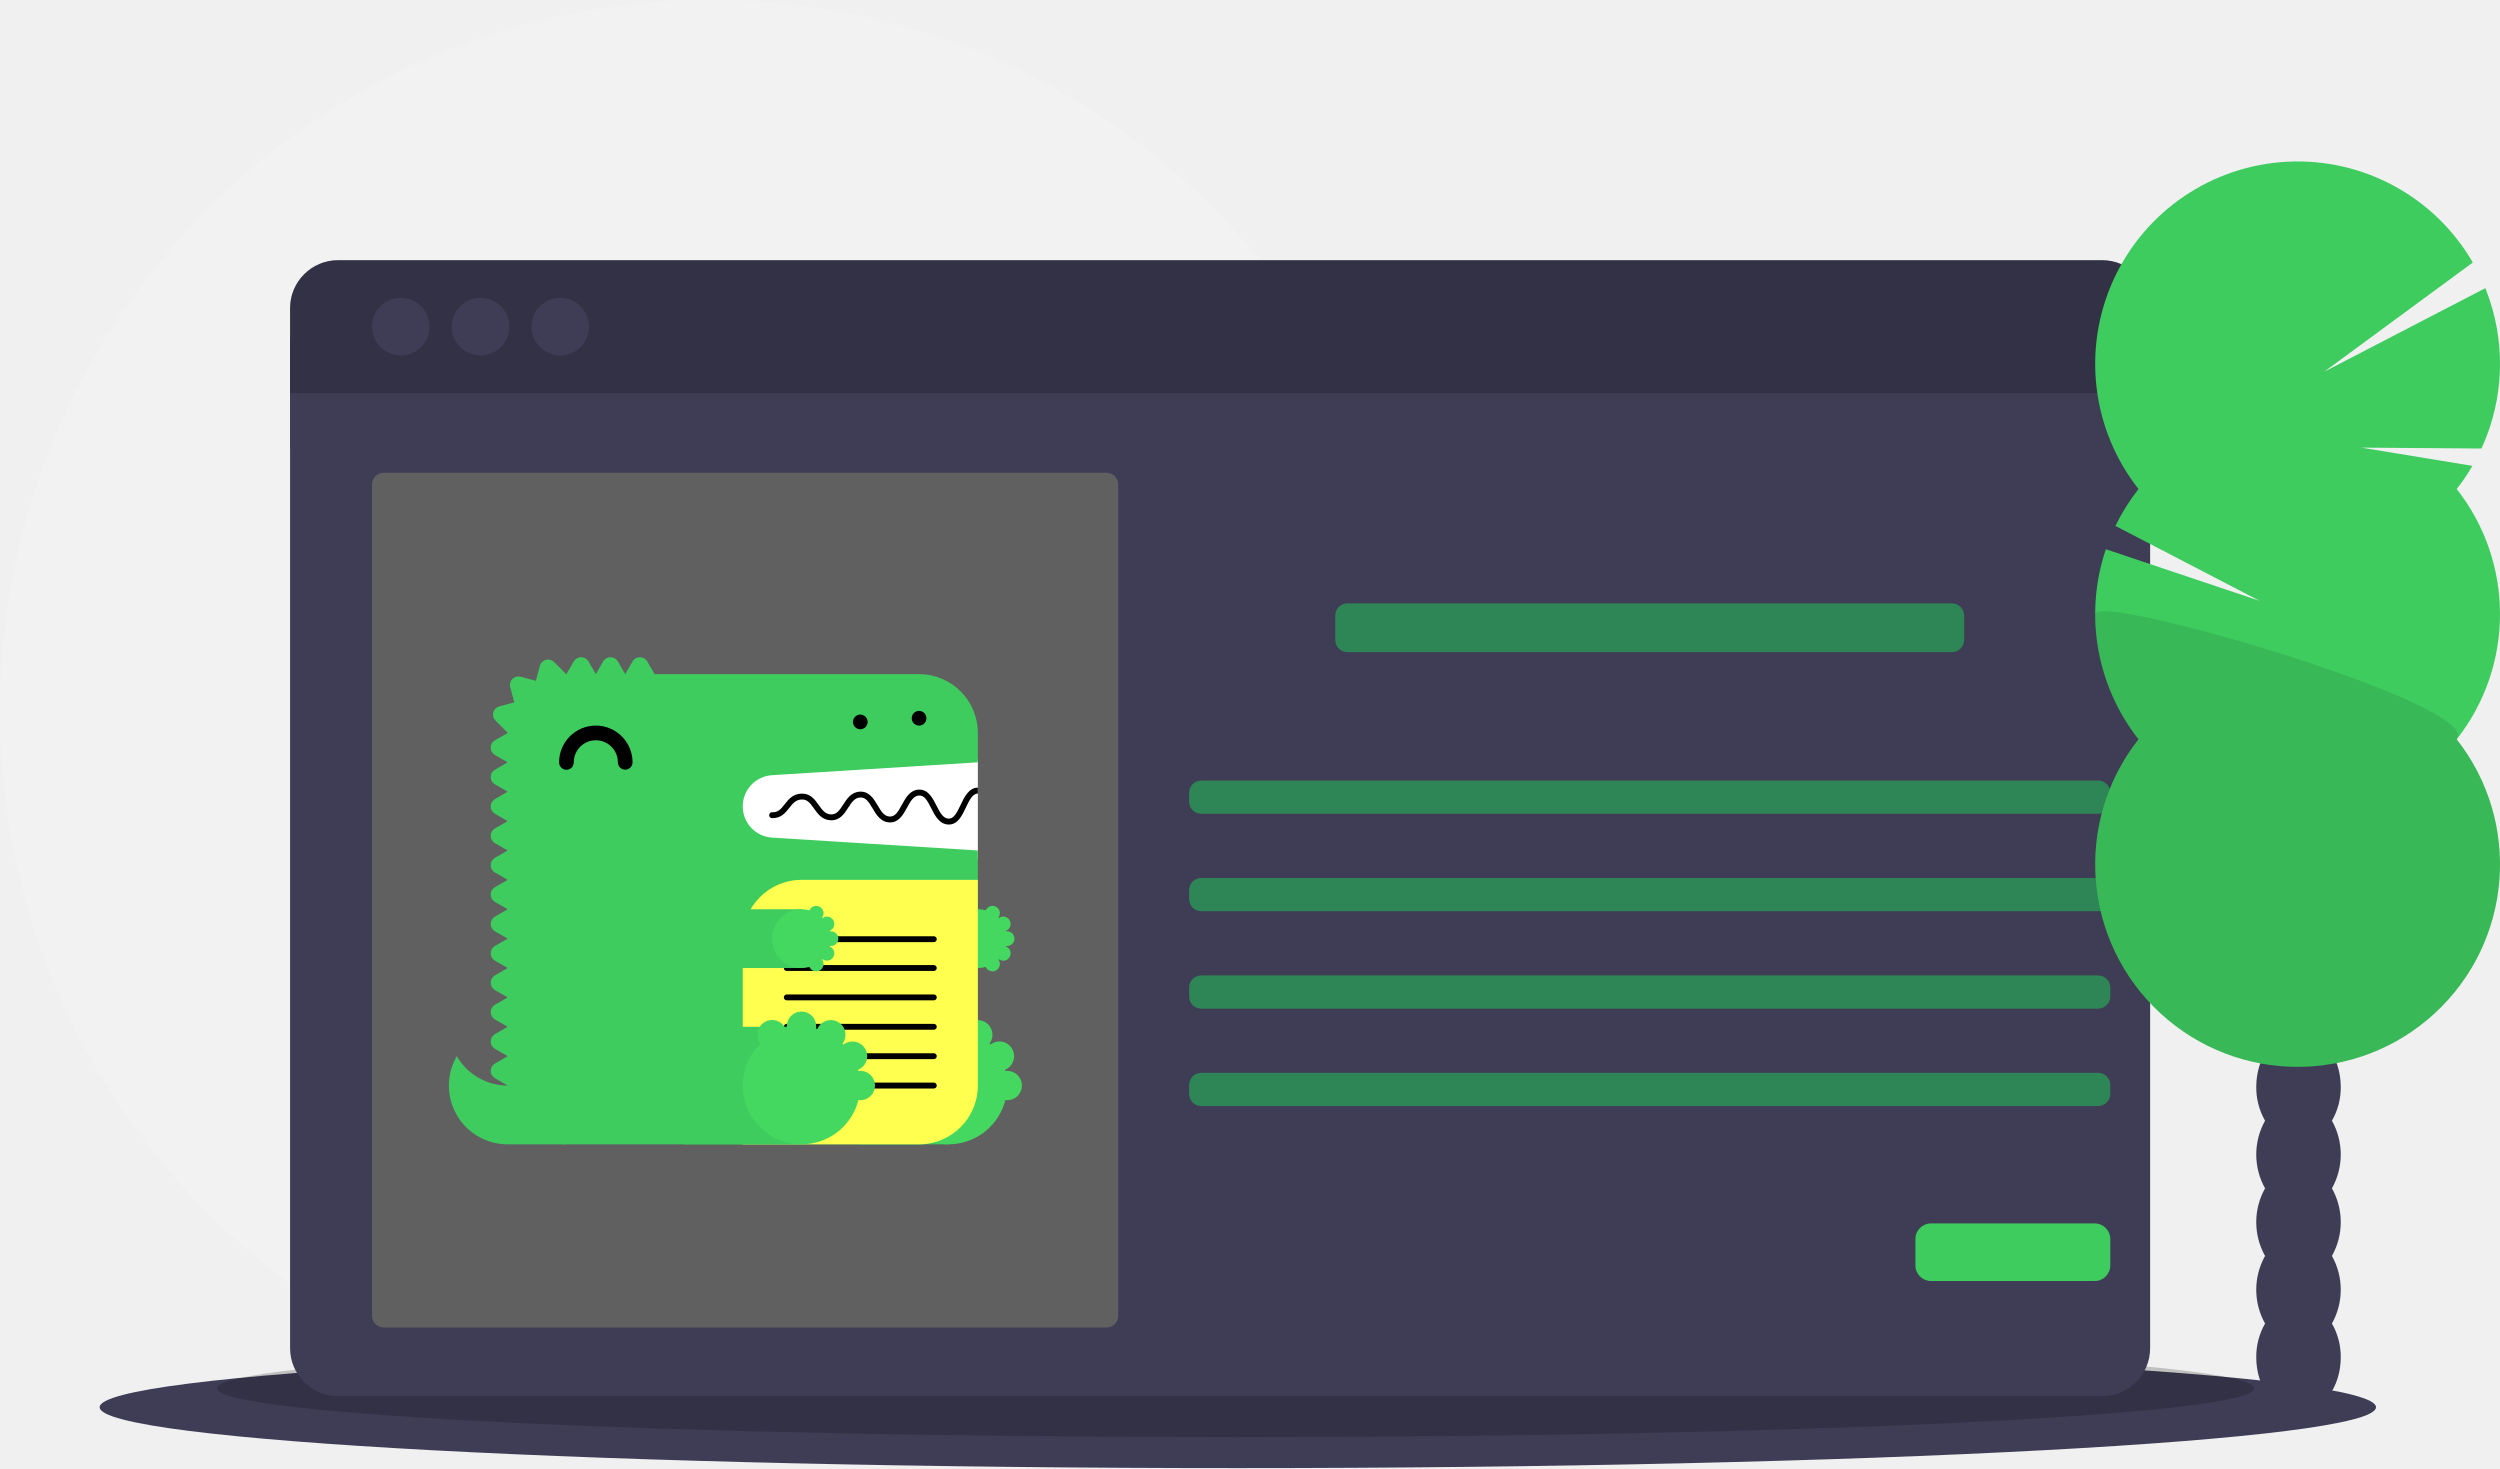
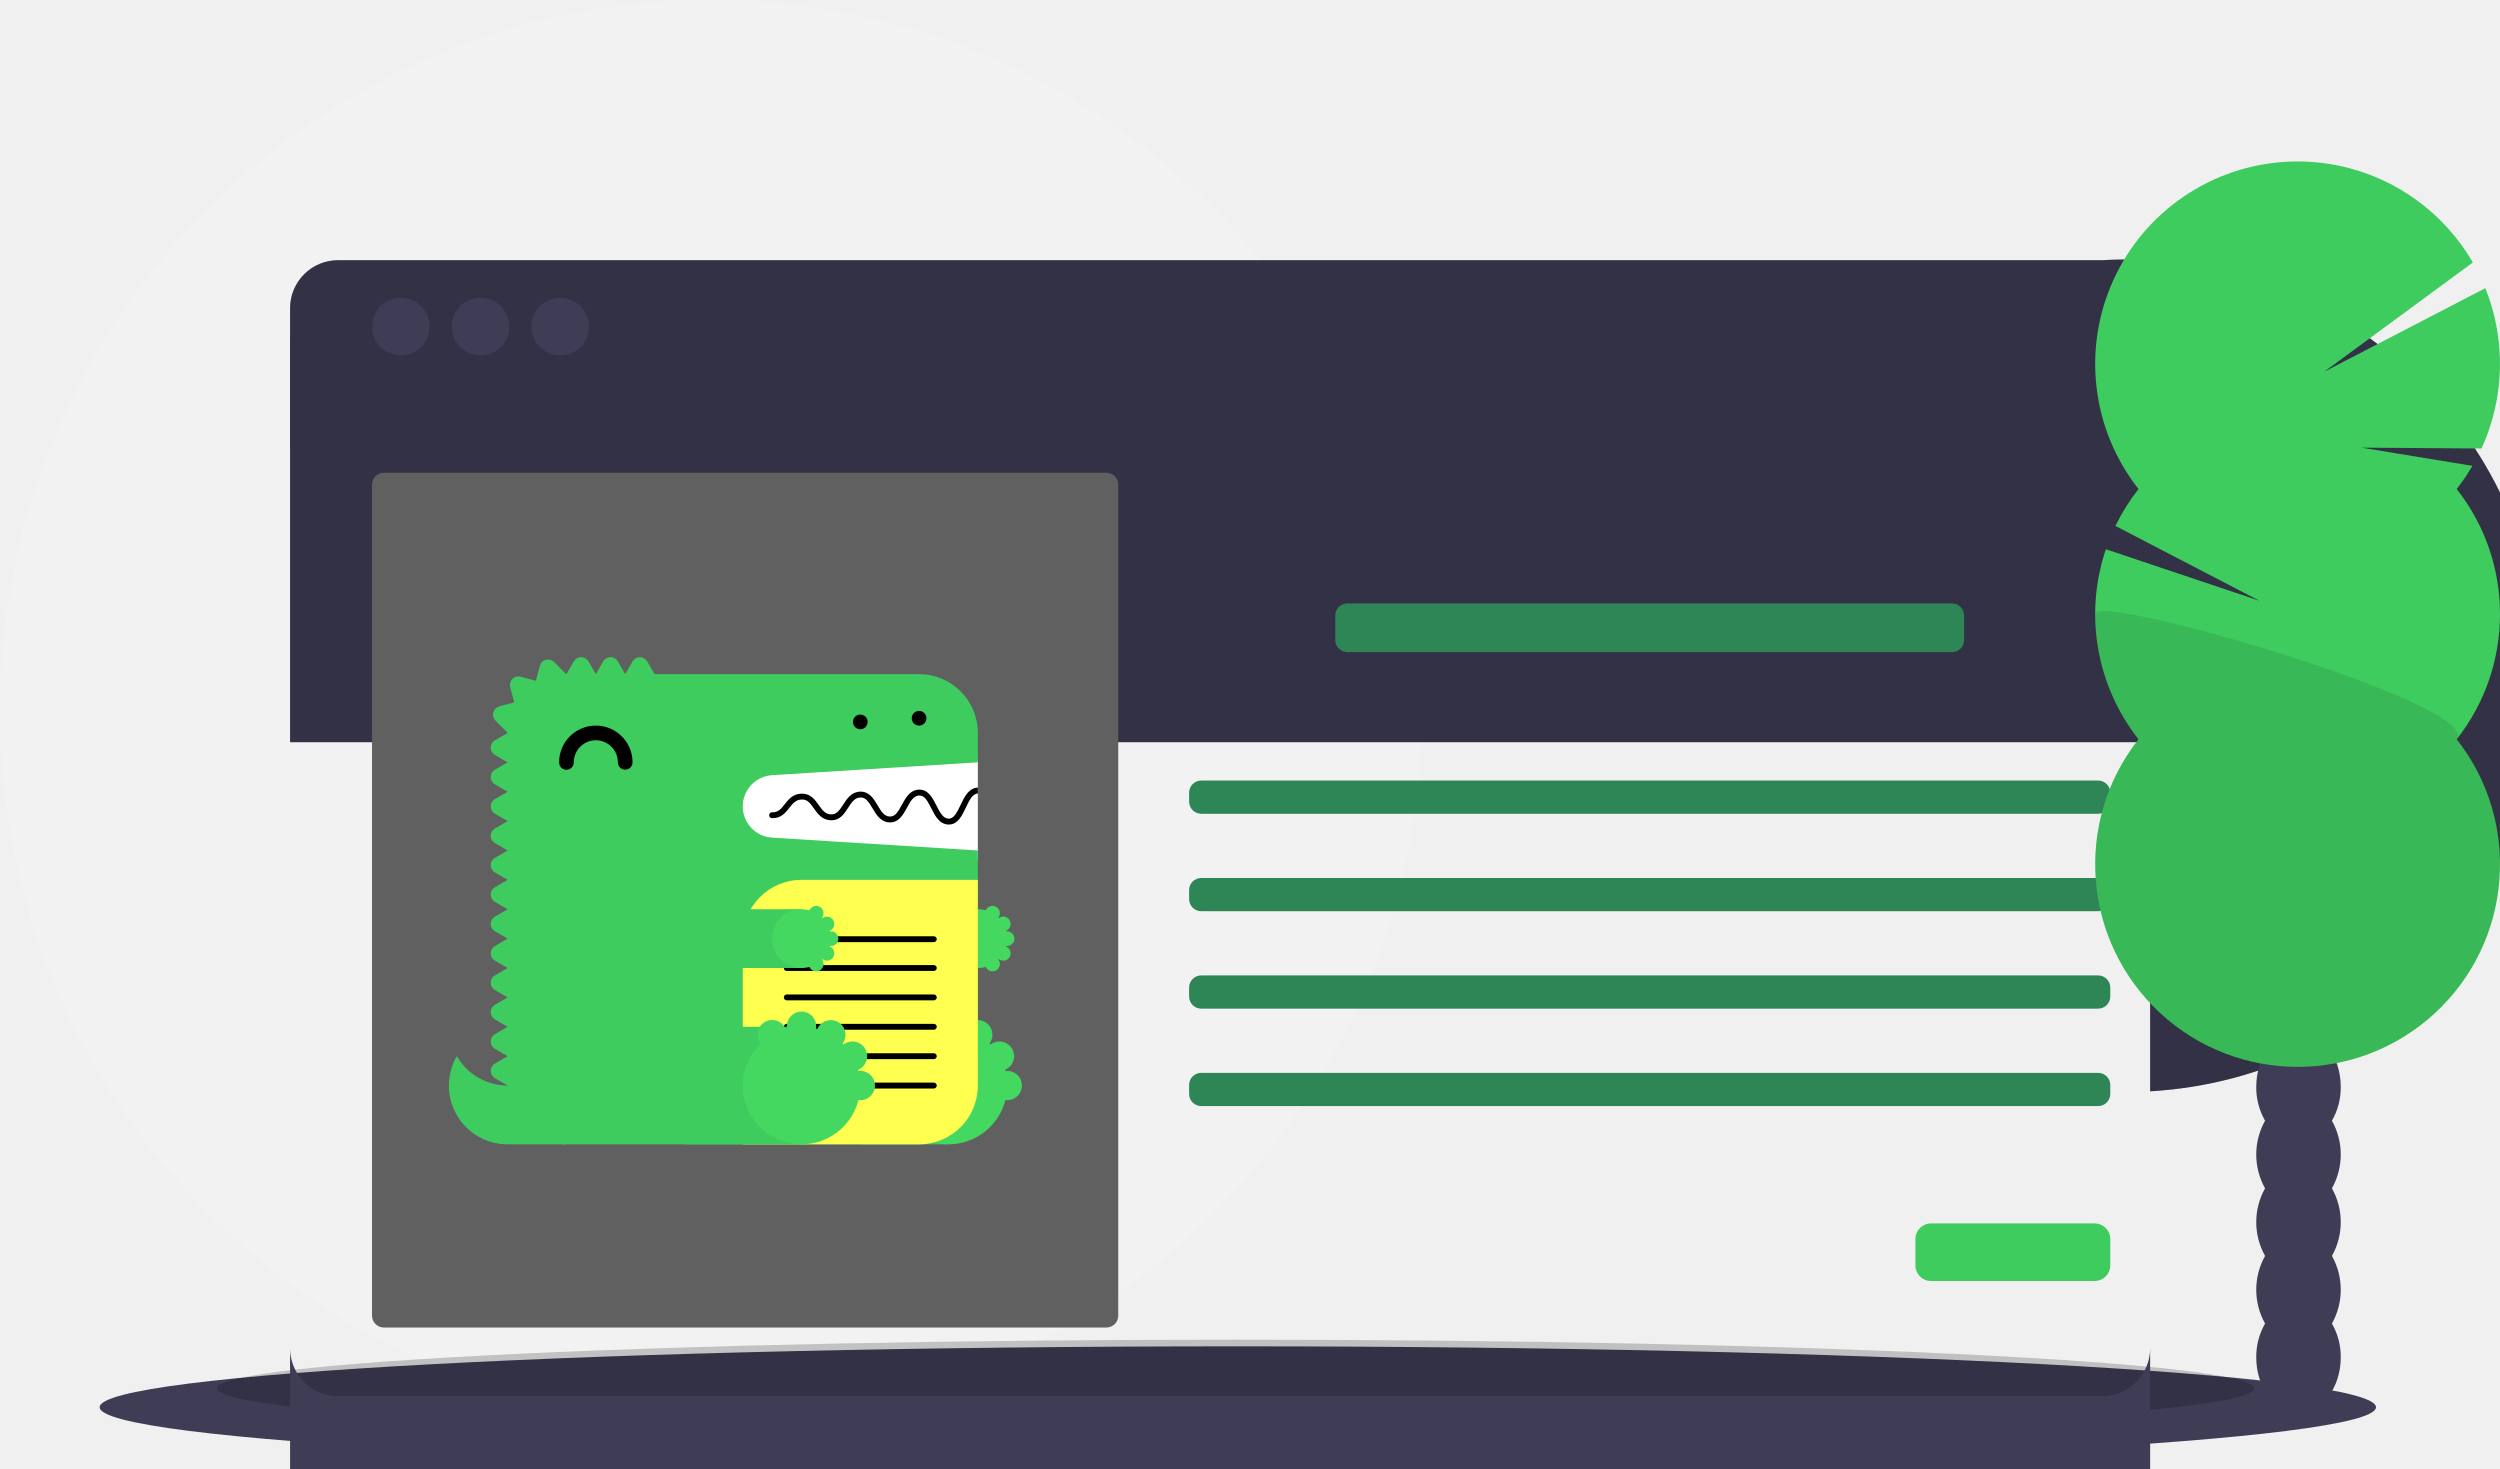
<svg xmlns="http://www.w3.org/2000/svg" width="1129" height="663" viewBox="0 0 1129 663">
  <circle cx="321" cy="321" r="321" fill="#f2f2f2" />
  <ellipse cx="559" cy="635.5" rx="514" ry="27.5" fill="#3f3d56" />
  <ellipse cx="558" cy="627" rx="460" ry="22" opacity="0.2" />
  <rect x="131" y="152.5" width="840" height="50" fill="#3f3d56" />
-   <path d="M166.5,727.33A21.67,21.67,0,0,0,188.17,749H984.83A21.67,21.67,0,0,0,1006.5,727.33V296h-840Z" transform="translate(-35.5 -118.5)" fill="#3f3d56" />
-   <path d="M984.83,236H188.17A21.67,21.67,0,0,0,166.5,257.67V296h840V257.67A21.67,21.67,0,0,0,984.83,236Z" transform="translate(-35.5 -118.5)" fill="#3f3d56" />
-   <path d="M984.83,236H188.17A21.67,21.67,0,0,0,166.5,257.67V296h840V257.67A21.67,21.67,0,0,0,984.83,236Z" transform="translate(-35.5 -118.5)" opacity="0.2" />
+   <path d="M166.5,727.33A21.67,21.67,0,0,0,188.17,749H984.83A21.67,21.67,0,0,0,1006.5,727.33v196h-840Z" transform="translate(-35.5 -118.5)" fill="#3f3d56" />
+   <path d="M984.83,236H188.17A21.67,21.67,0,0,0,166.5,257.67v196h840v157.67A21.67,21.67,0,0,0,984.83,236Z" transform="translate(-35.5 -118.5)" fill="#3f3d56" />
+   <path d="M984.83,236H188.17A21.67,21.67,0,0,0,166.5,257.67v196h840v157.67A21.67,21.67,0,0,0,984.83,236Z" transform="translate(-35.5 -118.5)" opacity="0.2" />
  <circle cx="181" cy="147.5" r="13" fill="#3f3d56" />
  <circle cx="217" cy="147.5" r="13" fill="#3f3d56" />
  <circle cx="253" cy="147.5" r="13" fill="#3f3d56" />
  <rect x="168" y="213.5" width="337" height="386" rx="5.335" fill="#606060" />
  <rect x="603" y="272.5" width="284" height="22" rx="5.476" fill="#2e8555" />
  <rect x="537" y="352.5" width="416" height="15" rx="5.476" fill="#2e8555" />
  <rect x="537" y="396.5" width="416" height="15" rx="5.476" fill="#2e8555" />
  <rect x="537" y="440.5" width="416" height="15" rx="5.476" fill="#2e8555" />
  <rect x="537" y="484.5" width="416" height="15" rx="5.476" fill="#2e8555" />
  <rect x="865" y="552.5" width="88" height="26" rx="7.028" fill="#3ecc5f" />
  <path d="M1088.603,624.616a30.114,30.114,0,0,0,3.983-15.266c0-13.797-8.544-24.981-19.083-24.981s-19.083,11.184-19.083,24.981a30.114,30.114,0,0,0,3.983,15.266,31.248,31.248,0,0,0,0,30.532,31.248,31.248,0,0,0,0,30.532,31.248,31.248,0,0,0,0,30.532,30.114,30.114,0,0,0-3.983,15.266c0,13.797,8.544,24.981,19.083,24.981s19.083-11.184,19.083-24.981a30.114,30.114,0,0,0-3.983-15.266,31.248,31.248,0,0,0,0-30.532,31.248,31.248,0,0,0,0-30.532,31.248,31.248,0,0,0,0-30.532Z" transform="translate(-35.5 -118.5)" fill="#3f3d56" />
  <ellipse cx="1038.003" cy="460.318" rx="19.083" ry="24.981" fill="#3f3d56" />
  <ellipse cx="1038.003" cy="429.786" rx="19.083" ry="24.981" fill="#3f3d56" />
  <path d="M1144.939,339.345a91.611,91.611,0,0,0,7.107-10.461l-50.141-8.235,54.229.403a91.566,91.566,0,0,0,1.746-72.426l-72.754,37.741,67.097-49.321a91.413,91.413,0,1,0-150.971,102.298,91.458,91.458,0,0,0-10.425,16.669l65.087,33.814-69.4-23.292a91.46,91.46,0,0,0,14.738,85.837,91.406,91.406,0,1,0,143.689,0,91.418,91.418,0,0,0,0-113.029Z" transform="translate(-35.5 -118.5)" fill="#3ecc5f" fill-rule="evenodd" />
  <path d="M981.688,395.859a91.013,91.013,0,0,0,19.561,56.514,91.406,91.406,0,1,0,143.689,0C1157.19,436.821,981.688,385.6,981.688,395.859Z" transform="translate(-35.5 -118.5)" opacity="0.1" />
  <path d="M365.62,461.436H477.094v45.12H365.62Z" transform="translate(-35.5 -118.5)" fill="#fff" fill-rule="evenodd" />
  <path d="M264.763,608.741a26.509,26.509,0,0,1-22.962-13.271,26.51,26.51,0,0,0,22.962,39.812H291.304V608.741Z" transform="translate(-35.5 -118.5)" fill="#3ecc5f" fill-rule="evenodd" />
  <path d="M384.172,468.571l92.922-5.807V449.493a26.541,26.541,0,0,0-26.541-26.541H331.116l-3.318-5.746a3.83,3.83,0,0,0-6.635,0l-3.318,5.746-3.318-5.746a3.83,3.83,0,0,0-6.635,0l-3.318,5.746L301.257,417.205a3.83,3.83,0,0,0-6.635,0L291.304,422.951c-.029,0-.056.004-.086.004l-5.497-5.495a3.829,3.829,0,0,0-6.407,1.717l-1.817,6.773L270.607,424.103a3.83,3.83,0,0,0-4.691,4.693l1.845,6.891-6.771,1.814a3.832,3.832,0,0,0-1.72,6.41l5.497,5.497c0,.028-.004.056-.004.085l-5.746,3.318a3.83,3.83,0,0,0,0,6.635l5.746,3.318L259.016,466.081a3.83,3.83,0,0,0,0,6.635l5.746,3.318-5.746,3.318a3.83,3.83,0,0,0,0,6.635l5.746,3.318-5.746,3.318a3.83,3.83,0,0,0,0,6.635l5.746,3.318-5.746,3.318a3.83,3.83,0,0,0,0,6.635l5.746,3.318-5.746,3.318a3.83,3.83,0,0,0,0,6.635l5.746,3.318-5.746,3.318a3.83,3.83,0,0,0,0,6.635l5.746,3.318-5.746,3.318a3.83,3.83,0,0,0,0,6.635l5.746,3.318L259.016,558.976a3.83,3.83,0,0,0,0,6.635l5.746,3.318-5.746,3.318a3.83,3.83,0,0,0,0,6.635l5.746,3.318-5.746,3.318a3.83,3.83,0,0,0,0,6.635l5.746,3.318-5.746,3.318a3.83,3.83,0,0,0,0,6.635l5.746,3.318A26.541,26.541,0,0,0,291.304,635.283H450.553A26.541,26.541,0,0,0,477.094,608.741V502.575l-92.922-5.807a14.126,14.126,0,0,1,0-28.198" transform="translate(-35.5 -118.5)" fill="#3ecc5f" fill-rule="evenodd" />
  <path d="M424.011,635.283h39.812V582.2H424.011Z" transform="translate(-35.5 -118.5)" fill="#3ecc5f" fill-rule="evenodd" />
  <path d="M490.365,602.106a6.602,6.602,0,0,0-.848.085c-.05-.199-.098-.399-.154-.599A6.627,6.627,0,1,0,482.806,590.21q-.22-.225-.445-.446a6.624,6.624,0,1,0-11.397-6.564c-.196-.056-.394-.102-.591-.153a6.64,6.64,0,1,0-13.101,0c-.196.05-.394.097-.591.153a6.628,6.628,0,1,0-11.397,6.564,26.528,26.528,0,1,0,44.231,25.528,6.621,6.621,0,1,0,.848-13.186" transform="translate(-35.5 -118.5)" fill="#44d860" fill-rule="evenodd" />
  <path d="M437.282,555.658H477.094V529.117H437.282Z" transform="translate(-35.5 -118.5)" fill="#3ecc5f" fill-rule="evenodd" />
  <path d="M490.365,545.705a3.318,3.318,0,0,0,0-6.635,3.411,3.411,0,0,0-.423.042c-.027-.1-.049-.199-.077-.299a3.319,3.319,0,0,0-1.278-6.379,3.282,3.282,0,0,0-2.001.687q-.109-.113-.223-.223a3.282,3.282,0,0,0,.671-1.983,3.318,3.318,0,0,0-6.37-1.299,13.271,13.271,0,1,0,0,25.541,3.318,3.318,0,0,0,6.37-1.299,3.282,3.282,0,0,0-.671-1.983q.113-.109.223-.223a3.282,3.282,0,0,0,2.001.687,3.318,3.318,0,0,0,1.278-6.379c.028-.098.05-.199.077-.299a3.413,3.413,0,0,0,.423.042" transform="translate(-35.5 -118.5)" fill="#44d860" fill-rule="evenodd" />
  <path d="M317.845,466.081a3.318,3.318,0,0,1-3.318-3.318,9.953,9.953,0,1,0-19.906,0,3.318,3.318,0,1,1-6.635,0,16.588,16.588,0,1,1,33.177,0,3.318,3.318,0,0,1-3.318,3.318" transform="translate(-35.5 -118.5)" fill-rule="evenodd" />
  <path d="M370.928,635.283h79.624A26.541,26.541,0,0,0,477.094,608.741v-92.895H397.47a26.541,26.541,0,0,0-26.541,26.541Z" transform="translate(-35.5 -118.5)" fill="#ffff50" fill-rule="evenodd" />
  <path d="M457.214,556.985H390.808a1.327,1.327,0,0,1,0-2.654h66.407a1.327,1.327,0,0,1,0,2.654m0,26.541H390.808a1.327,1.327,0,1,1,0-2.654h66.407a1.327,1.327,0,0,1,0,2.654m0,26.541H390.808a1.327,1.327,0,1,1,0-2.654h66.407a1.327,1.327,0,0,1,0,2.654m0-66.107H390.808a1.327,1.327,0,0,1,0-2.654h66.407a1.327,1.327,0,0,1,0,2.654m0,26.295H390.808a1.327,1.327,0,0,1,0-2.654h66.407a1.327,1.327,0,0,1,0,2.654m0,26.541H390.808a1.327,1.327,0,0,1,0-2.654h66.407a1.327,1.327,0,0,1,0,2.654M477.094,474.191c-.016,0-.029-.008-.045-.007-4.101.139-6.041,4.241-7.753,7.86-1.786,3.782-3.168,6.241-5.432,6.167-2.507-.09-3.94-2.922-5.458-5.919-1.744-3.442-3.734-7.347-7.913-7.201-4.042.138-5.989,3.708-7.706,6.857-1.827,3.355-3.071,5.395-5.469,5.3-2.557-.093-3.916-2.395-5.489-5.06-1.753-2.967-3.78-6.304-7.878-6.189-3.973.137-5.925,3.165-7.648,5.839-1.822,2.827-3.099,4.549-5.527,4.447-2.618-.093-3.971-2.004-5.535-4.216-1.757-2.486-3.737-5.299-7.823-5.162-3.886.133-5.838,2.614-7.559,4.801-1.635,2.076-2.912,3.718-5.612,3.615a1.328,1.328,0,1,0-.096,2.654c4.004.134,6.032-2.389,7.793-4.628,1.562-1.985,2.91-3.699,5.564-3.789,2.556-.109,3.754,1.48,5.567,4.041,1.721,2.434,3.675,5.194,7.605,5.336,4.118.138,6.099-2.939,7.854-5.663,1.569-2.434,2.922-4.535,5.507-4.624,2.379-.089,3.675,1.792,5.501,4.885,1.721,2.916,3.671,6.219,7.68,6.365,4.147.143,6.15-3.477,7.895-6.682,1.512-2.771,2.938-5.388,5.466-5.476,2.379-.056,3.62,2.117,5.456,5.746,1.715,3.388,3.659,7.226,7.73,7.373l.224.004c4.066,0,5.996-4.081,7.704-7.689,1.512-3.198,2.942-6.211,5.397-6.334Z" transform="translate(-35.5 -118.5)" fill-rule="evenodd" />
  <path d="M344.387,635.283h53.083V582.2H344.387Z" transform="translate(-35.5 -118.5)" fill="#3ecc5f" fill-rule="evenodd" />
  <path d="M424.011,602.106a6.602,6.602,0,0,0-.848.085c-.05-.199-.098-.399-.154-.599A6.627,6.627,0,1,0,416.452,590.21q-.22-.225-.445-.446a6.624,6.624,0,1,0-11.397-6.564c-.196-.056-.394-.102-.591-.153a6.64,6.64,0,1,0-13.101,0c-.196.05-.394.097-.591.153a6.628,6.628,0,1,0-11.397,6.564,26.528,26.528,0,1,0,44.231,25.528,6.621,6.621,0,1,0,.848-13.186" transform="translate(-35.5 -118.5)" fill="#44d860" fill-rule="evenodd" />
  <path d="M344.387,555.658h53.083V529.117H344.387Z" transform="translate(-35.5 -118.5)" fill="#3ecc5f" fill-rule="evenodd" />
  <path d="M410.74,545.705a3.318,3.318,0,1,0,0-6.635,3.411,3.411,0,0,0-.423.042c-.027-.1-.049-.199-.077-.299a3.319,3.319,0,0,0-1.278-6.379,3.282,3.282,0,0,0-2.001.687q-.109-.113-.223-.223a3.282,3.282,0,0,0,.671-1.983,3.318,3.318,0,0,0-6.37-1.299,13.271,13.271,0,1,0,0,25.541,3.318,3.318,0,0,0,6.37-1.299,3.282,3.282,0,0,0-.671-1.983q.113-.109.223-.223a3.282,3.282,0,0,0,2.001.687,3.318,3.318,0,0,0,1.278-6.379c.028-.098.05-.199.077-.299a3.413,3.413,0,0,0,.423.042" transform="translate(-35.5 -118.5)" fill="#44d860" fill-rule="evenodd" />
  <path d="M424.011,447.834a3.603,3.603,0,0,1-.65-.066,3.344,3.344,0,0,1-.624-.186,3.447,3.447,0,0,1-.572-.305,5.027,5.027,0,0,1-.504-.411,3.887,3.887,0,0,1-.41-.504,3.275,3.275,0,0,1-.557-1.845,3.602,3.602,0,0,1,.066-.65,3.826,3.826,0,0,1,.184-.624,3.489,3.489,0,0,1,.307-.571,3.197,3.197,0,0,1,.914-.916,3.447,3.447,0,0,1,.572-.305,3.344,3.344,0,0,1,.624-.186,3.069,3.069,0,0,1,1.301,0,3.223,3.223,0,0,1,1.194.491,5.028,5.028,0,0,1,.504.411,4.88,4.88,0,0,1,.411.504,3.382,3.382,0,0,1,.305.571,3.478,3.478,0,0,1,.252,1.274A3.364,3.364,0,0,1,426.36,446.865a5.027,5.027,0,0,1-.504.411,3.306,3.306,0,0,1-1.845.557m26.541-1.659a3.388,3.388,0,0,1-2.35-.969,5.042,5.042,0,0,1-.41-.504,3.275,3.275,0,0,1-.557-1.845,3.387,3.387,0,0,1,.967-2.349,5.026,5.026,0,0,1,.504-.411,3.447,3.447,0,0,1,.572-.305,3.343,3.343,0,0,1,.624-.186,3.07,3.07,0,0,1,1.301,0,3.224,3.224,0,0,1,1.194.491,5.026,5.026,0,0,1,.504.411,3.388,3.388,0,0,1,.969,2.349,3.726,3.726,0,0,1-.066.65,3.374,3.374,0,0,1-.186.624,4.715,4.715,0,0,1-.305.571,4.88,4.88,0,0,1-.411.504,5.026,5.026,0,0,1-.504.411,3.305,3.305,0,0,1-1.845.557" transform="translate(-35.5 -118.5)" fill-rule="evenodd" />
</svg>
